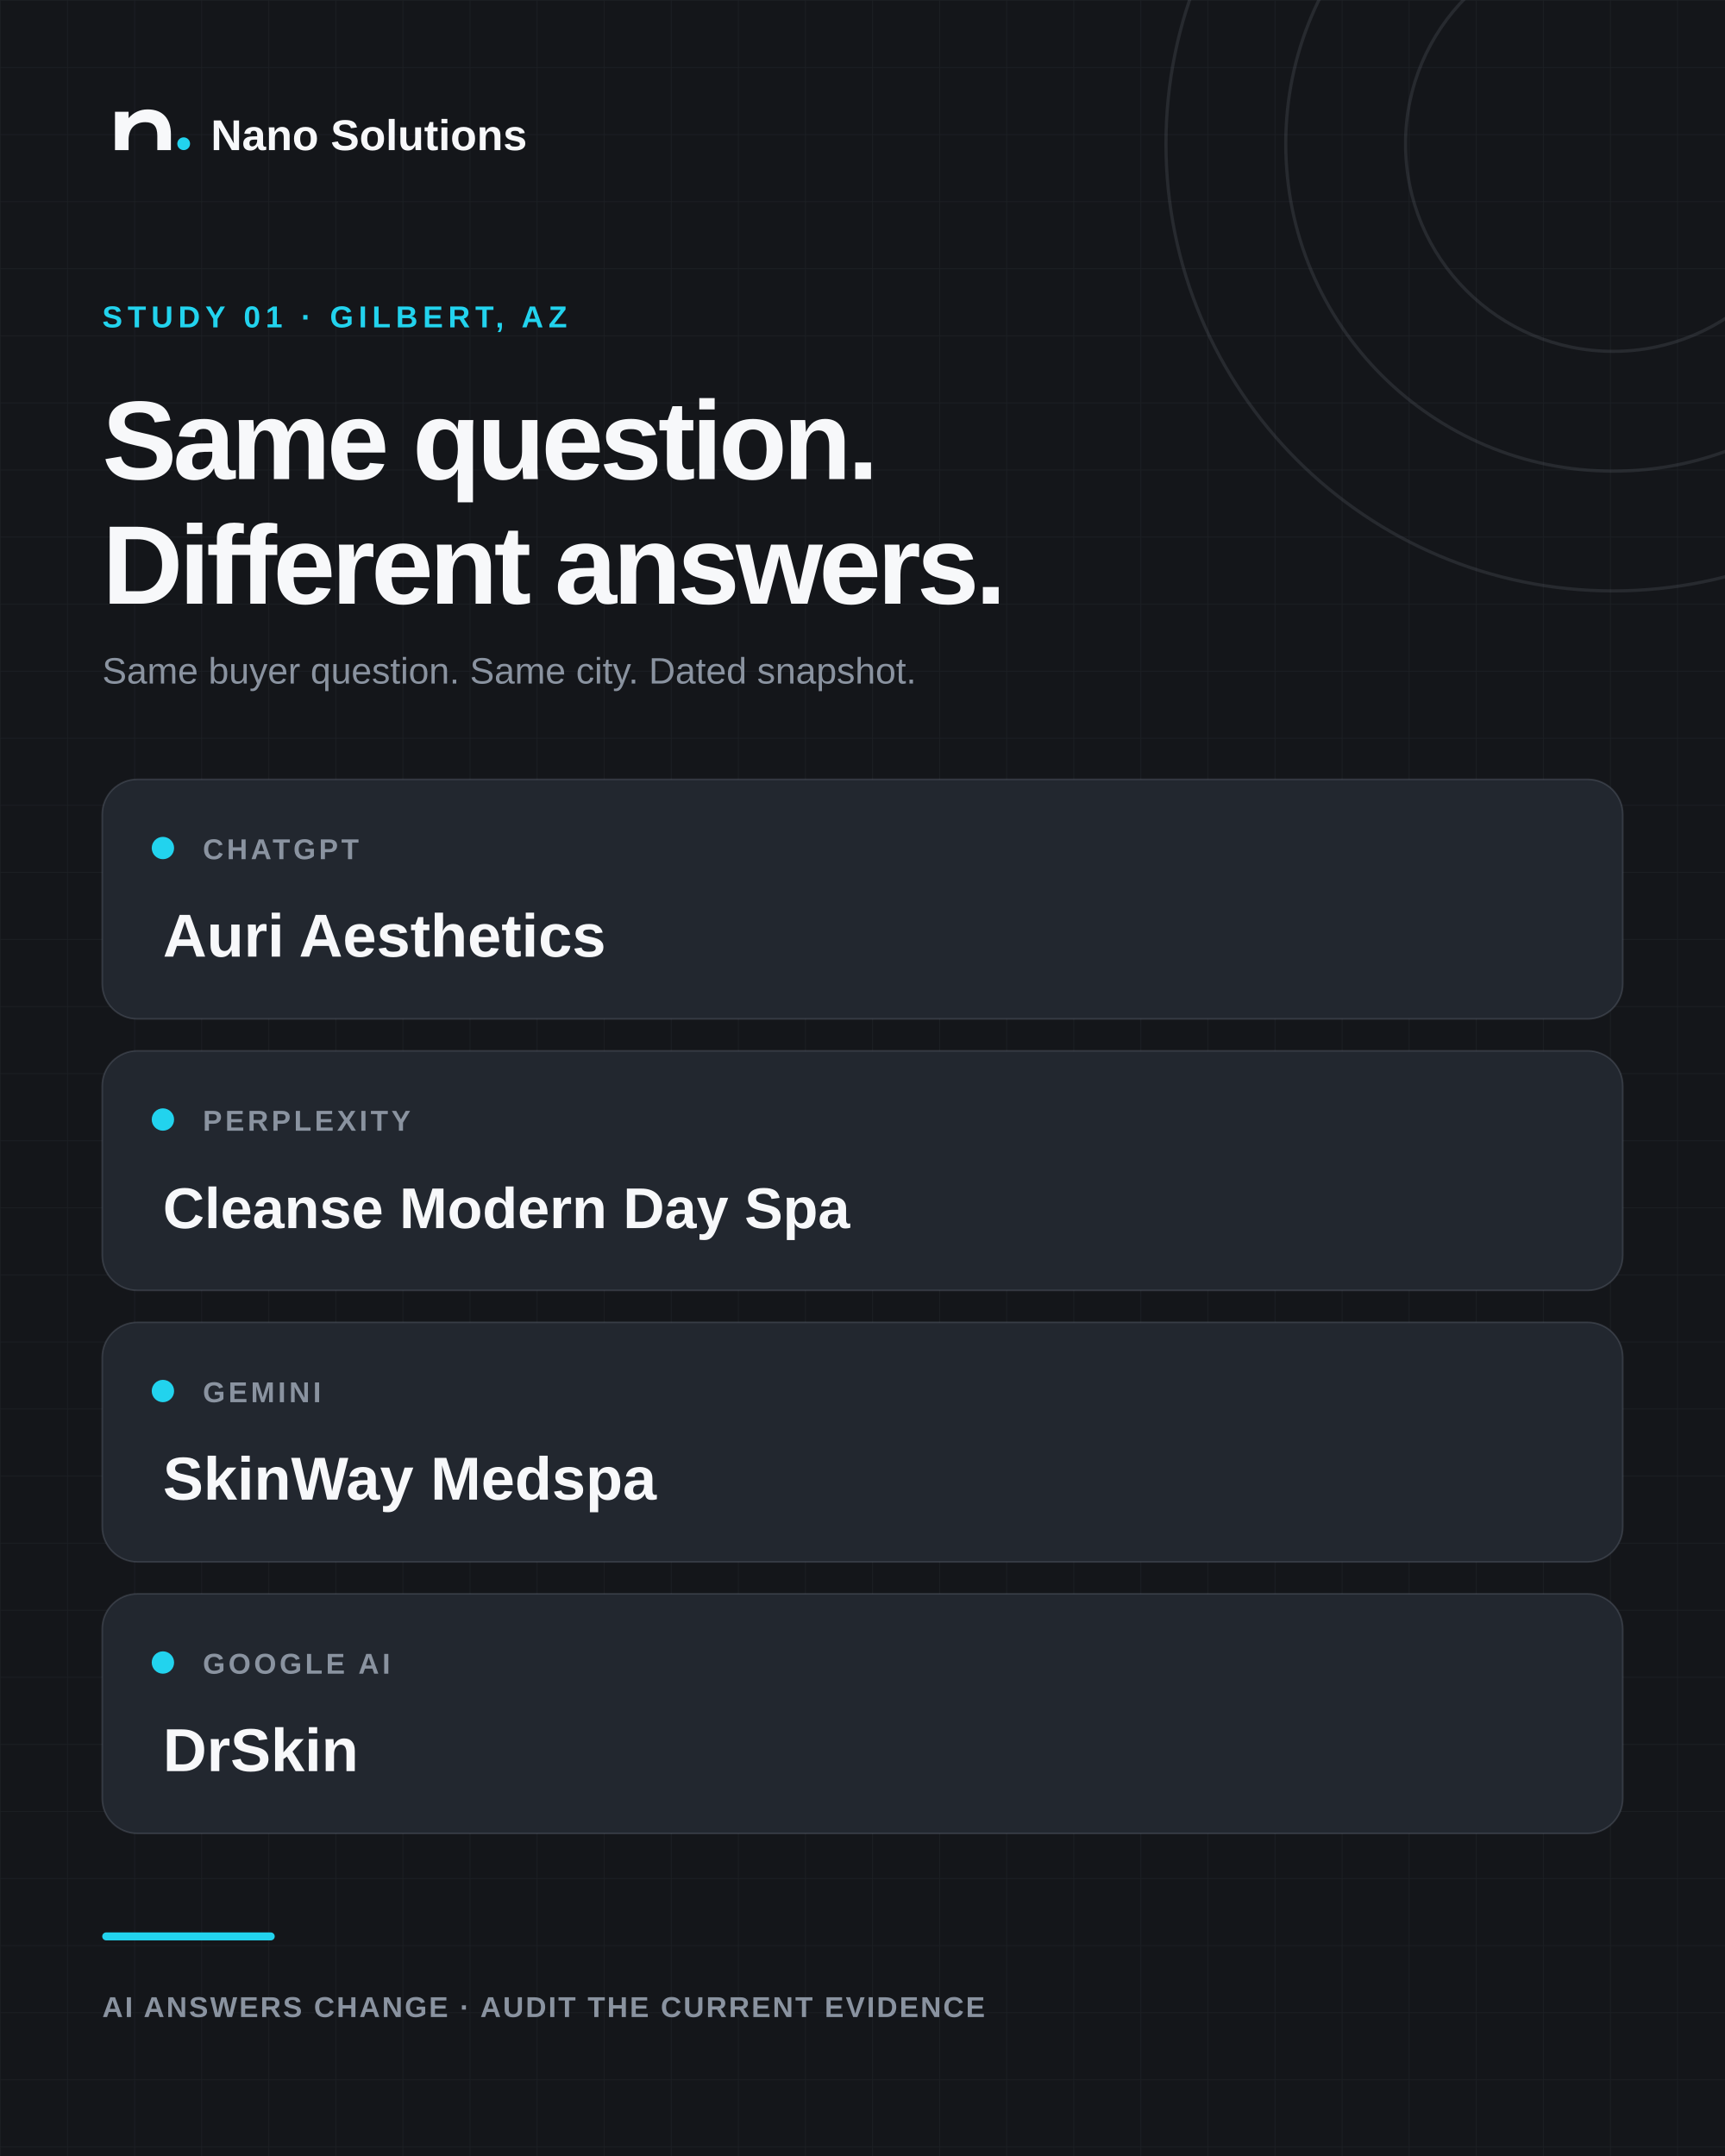
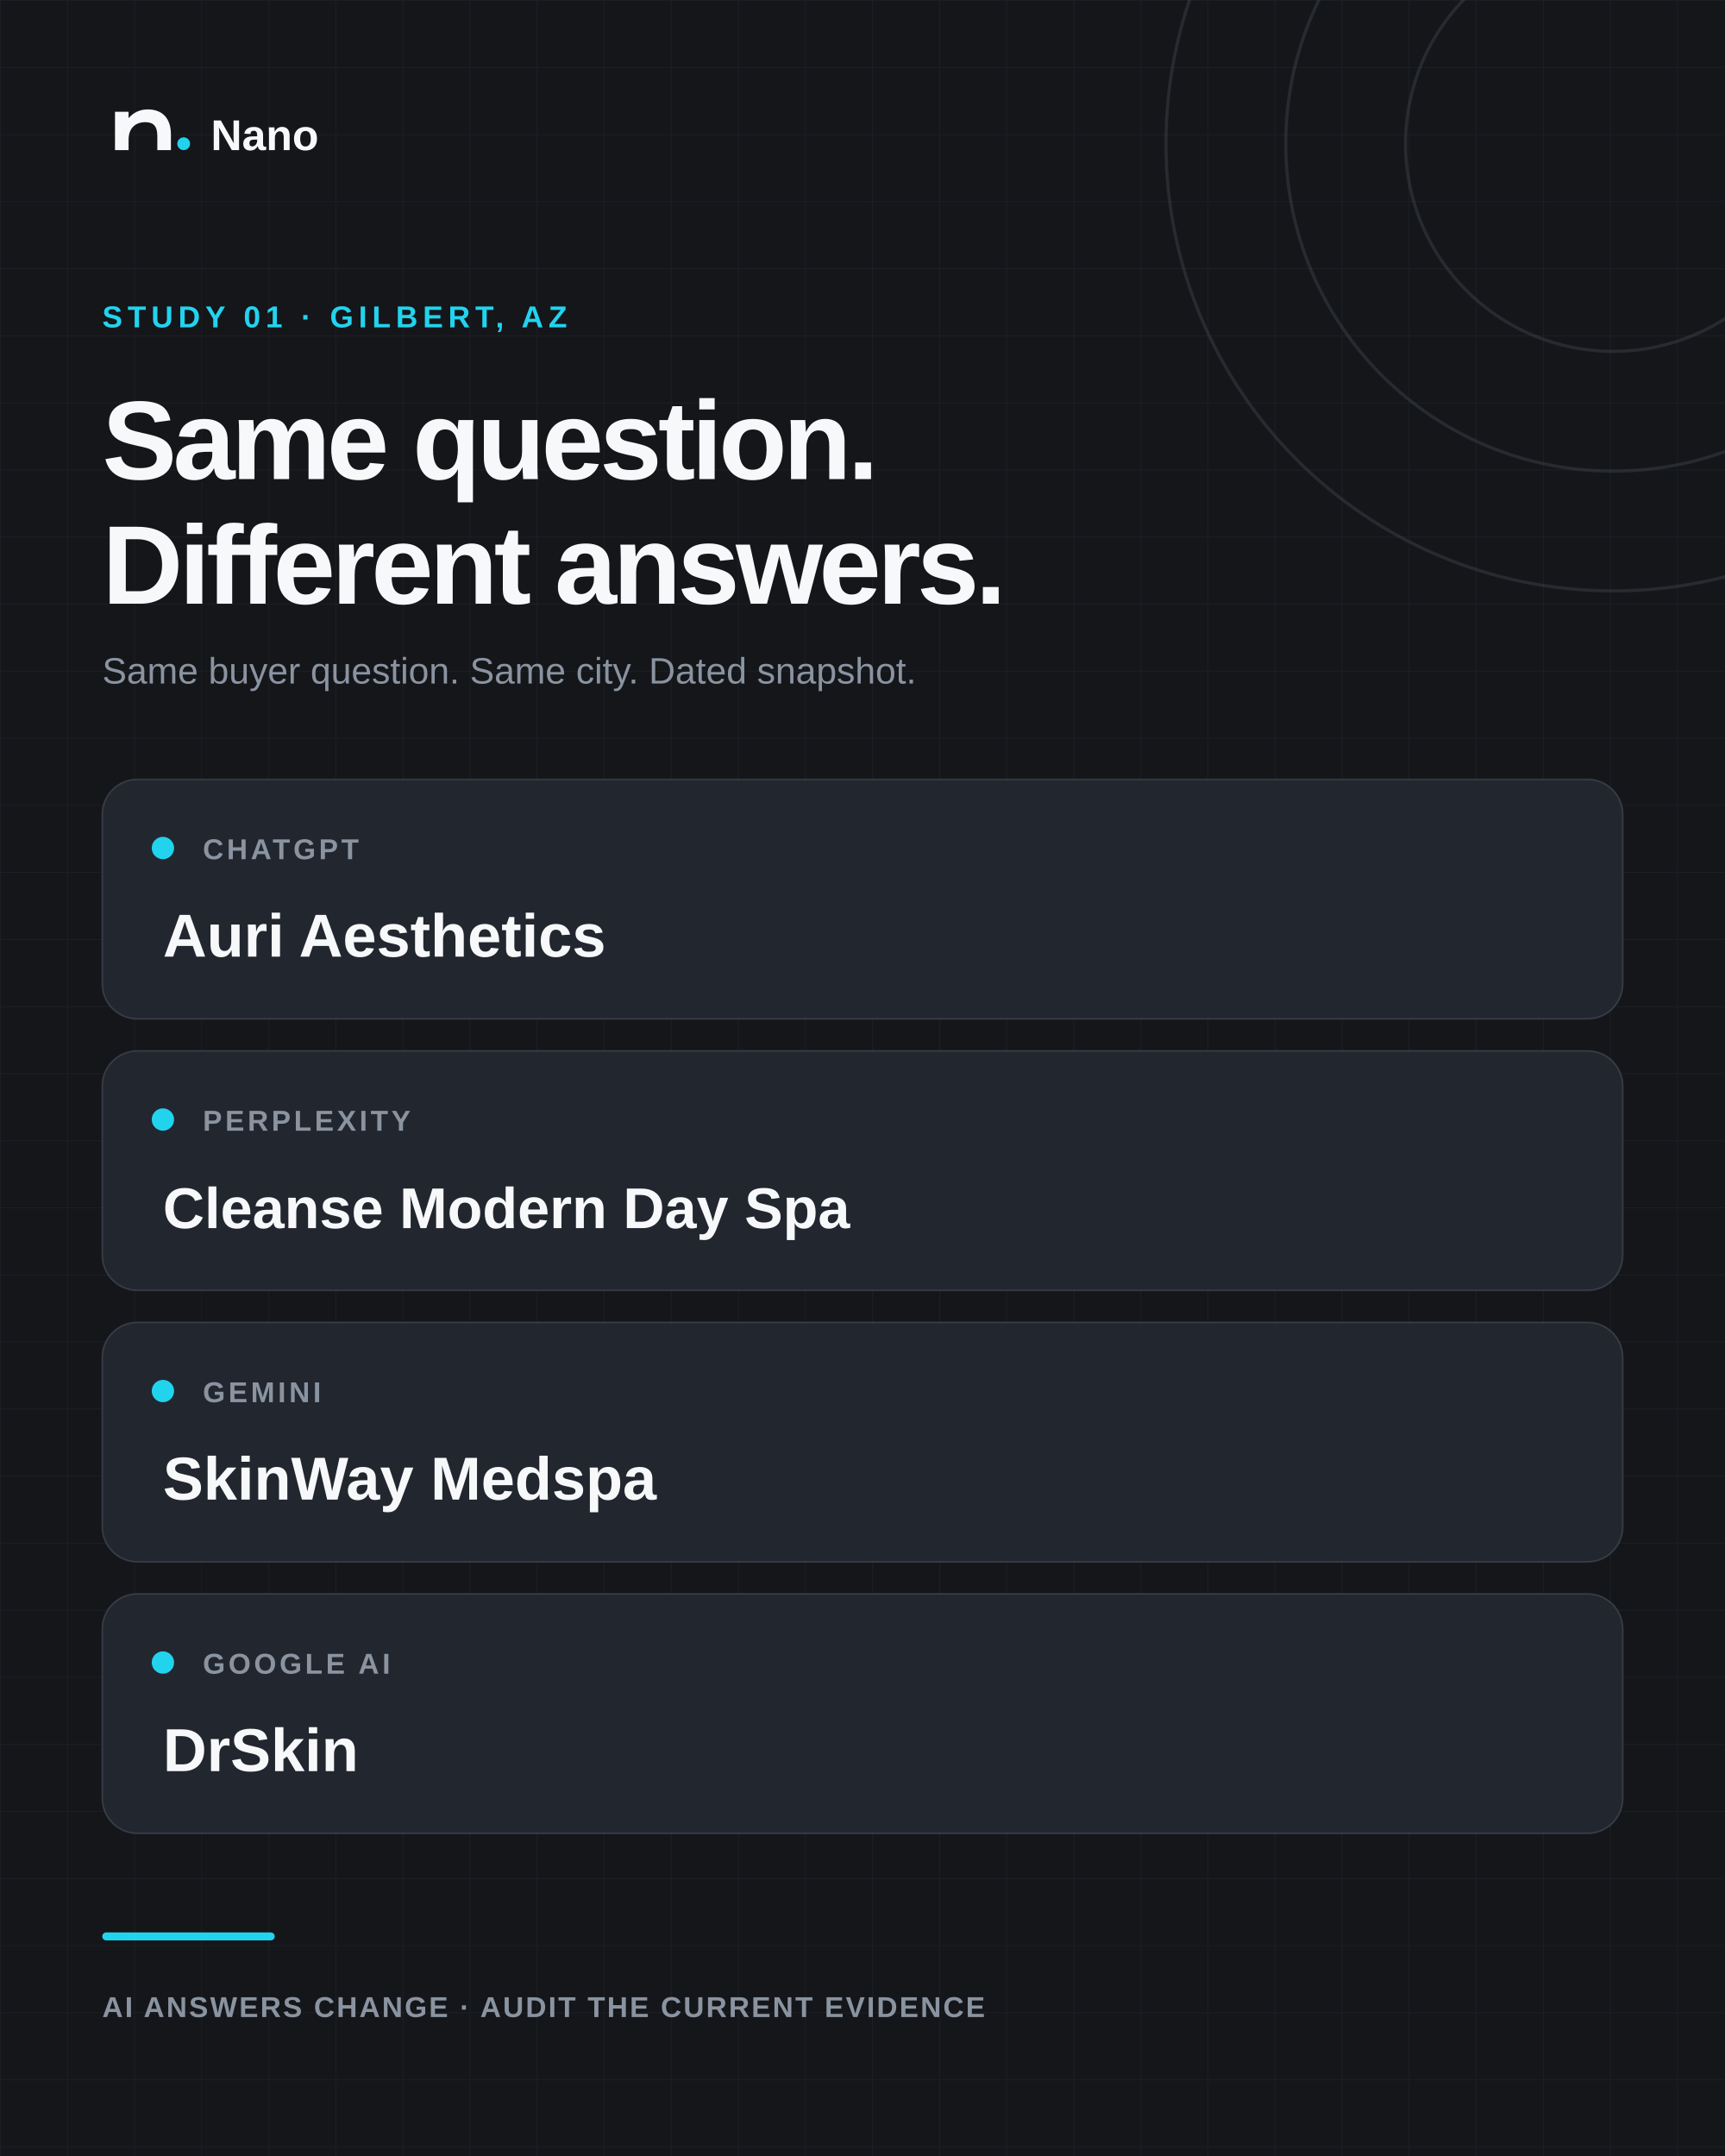
<svg xmlns="http://www.w3.org/2000/svg" width="1080" height="1350" viewBox="0 0 1080 1350" role="img" aria-labelledby="title desc">
  <defs>
    <pattern id="grid" width="42" height="42" patternUnits="userSpaceOnUse">
      <path d="M42 0H0V42" fill="none" stroke="#8A93A0" stroke-opacity=".07" stroke-width="1" />
    </pattern>
  </defs>
  <rect width="1080" height="1350" fill="#14161A" />
  <rect width="1080" height="1350" fill="url(#grid)" />
  <g fill="none" stroke="#8A93A0" stroke-opacity=".16" stroke-width="2">
    <circle cx="1010" cy="90" r="280" />
    <circle cx="1010" cy="90" r="205" />
    <circle cx="1010" cy="90" r="130" />
  </g>
  <path d="M1010-190a280 280 0 0 1 272 216" fill="none" stroke="#22D3EE" stroke-width="6" stroke-linecap="round" />
  <g transform="translate(64 54) scale(.5)">
    <path fill="#F7F8FA" d="M16 80V32h17v8c6-7 14-11 24-11 19 0 29 12 29 31v20H69V62c0-12-5-17-15-17-13 0-21 8-21 22v13H16Z" />
    <circle cx="102" cy="72" r="8" fill="#22D3EE" />
  </g>
-   <text x="132" y="94" fill="#F7F8FA" font-family="Segoe UI, Arial, sans-serif" font-size="27" font-weight="700">Nano Solutions</text>
+   <text x="132" y="94" fill="#F7F8FA" font-family="Segoe UI, Arial, sans-serif" font-size="27" font-weight="700">Nano</text>
  <text x="64" y="205" fill="#22D3EE" font-family="Segoe UI, Arial, sans-serif" font-size="19" font-weight="750" letter-spacing="3.2">STUDY 01 · GILBERT, AZ</text>
  <text x="64" y="300" fill="#F7F8FA" font-family="Segoe UI, Arial, sans-serif" font-size="70" font-weight="750" letter-spacing="-2.4">Same question.</text>
  <text x="64" y="378" fill="#F7F8FA" font-family="Segoe UI, Arial, sans-serif" font-size="70" font-weight="750" letter-spacing="-2.4">Different answers.</text>
  <text x="64" y="428" fill="#8A93A0" font-family="Segoe UI, Arial, sans-serif" font-size="23">Same buyer question. Same city. Dated snapshot.</text>
  <g font-family="Segoe UI, Arial, sans-serif">
    <g transform="translate(64 488)">
      <rect width="952" height="150" rx="22" fill="#22272F" stroke="#8A93A0" stroke-opacity=".25" />
      <circle cx="38" cy="43" r="7" fill="#22D3EE" />
      <text x="63" y="50" fill="#8A93A0" font-size="18" font-weight="750" letter-spacing="2">CHATGPT</text>
      <text x="38" y="111" fill="#F7F8FA" font-size="38" font-weight="680">Auri Aesthetics</text>
    </g>
    <g transform="translate(64 658)">
      <rect width="952" height="150" rx="22" fill="#22272F" stroke="#8A93A0" stroke-opacity=".25" />
      <circle cx="38" cy="43" r="7" fill="#22D3EE" />
      <text x="63" y="50" fill="#8A93A0" font-size="18" font-weight="750" letter-spacing="2">PERPLEXITY</text>
      <text x="38" y="111" fill="#F7F8FA" font-size="36" font-weight="680">Cleanse Modern Day Spa</text>
    </g>
    <g transform="translate(64 828)">
      <rect width="952" height="150" rx="22" fill="#22272F" stroke="#8A93A0" stroke-opacity=".25" />
      <circle cx="38" cy="43" r="7" fill="#22D3EE" />
      <text x="63" y="50" fill="#8A93A0" font-size="18" font-weight="750" letter-spacing="2">GEMINI</text>
      <text x="38" y="111" fill="#F7F8FA" font-size="38" font-weight="680">SkinWay Medspa</text>
    </g>
    <g transform="translate(64 998)">
      <rect width="952" height="150" rx="22" fill="#22272F" stroke="#8A93A0" stroke-opacity=".25" />
      <circle cx="38" cy="43" r="7" fill="#22D3EE" />
      <text x="63" y="50" fill="#8A93A0" font-size="18" font-weight="750" letter-spacing="2">GOOGLE AI</text>
      <text x="38" y="111" fill="#F7F8FA" font-size="38" font-weight="680">DrSkin</text>
    </g>
  </g>
  <rect x="64" y="1210" width="108" height="5" rx="2.5" fill="#22D3EE" />
  <text x="64" y="1263" fill="#8A93A0" font-family="Segoe UI, Arial, sans-serif" font-size="18" font-weight="600" letter-spacing="1.2">AI ANSWERS CHANGE · AUDIT THE CURRENT EVIDENCE</text>
</svg>
